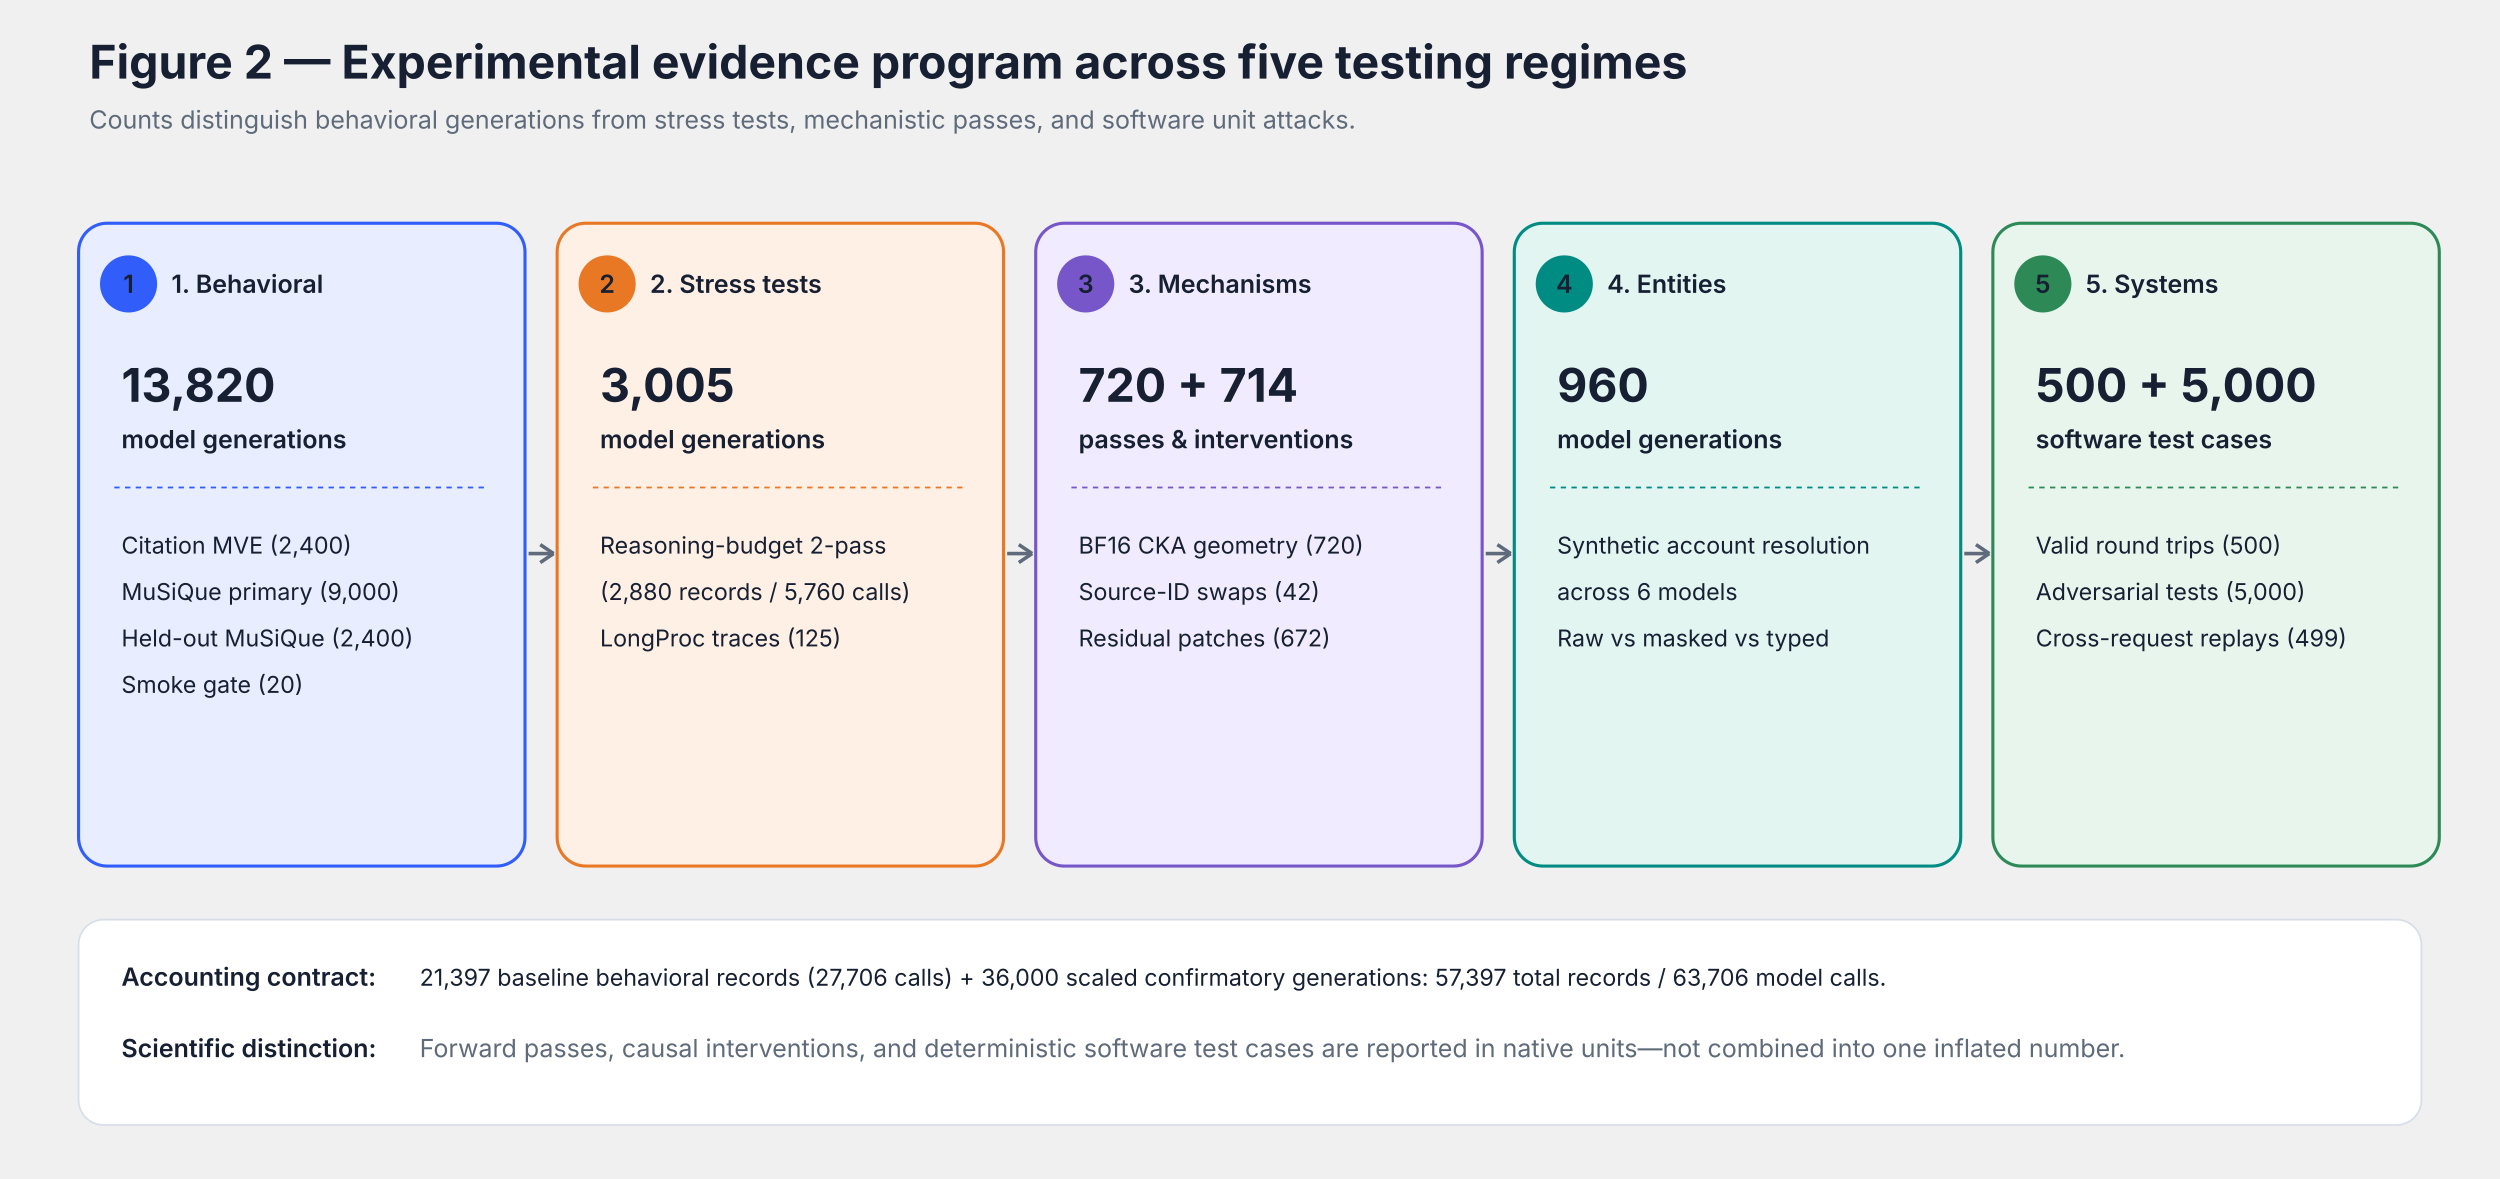
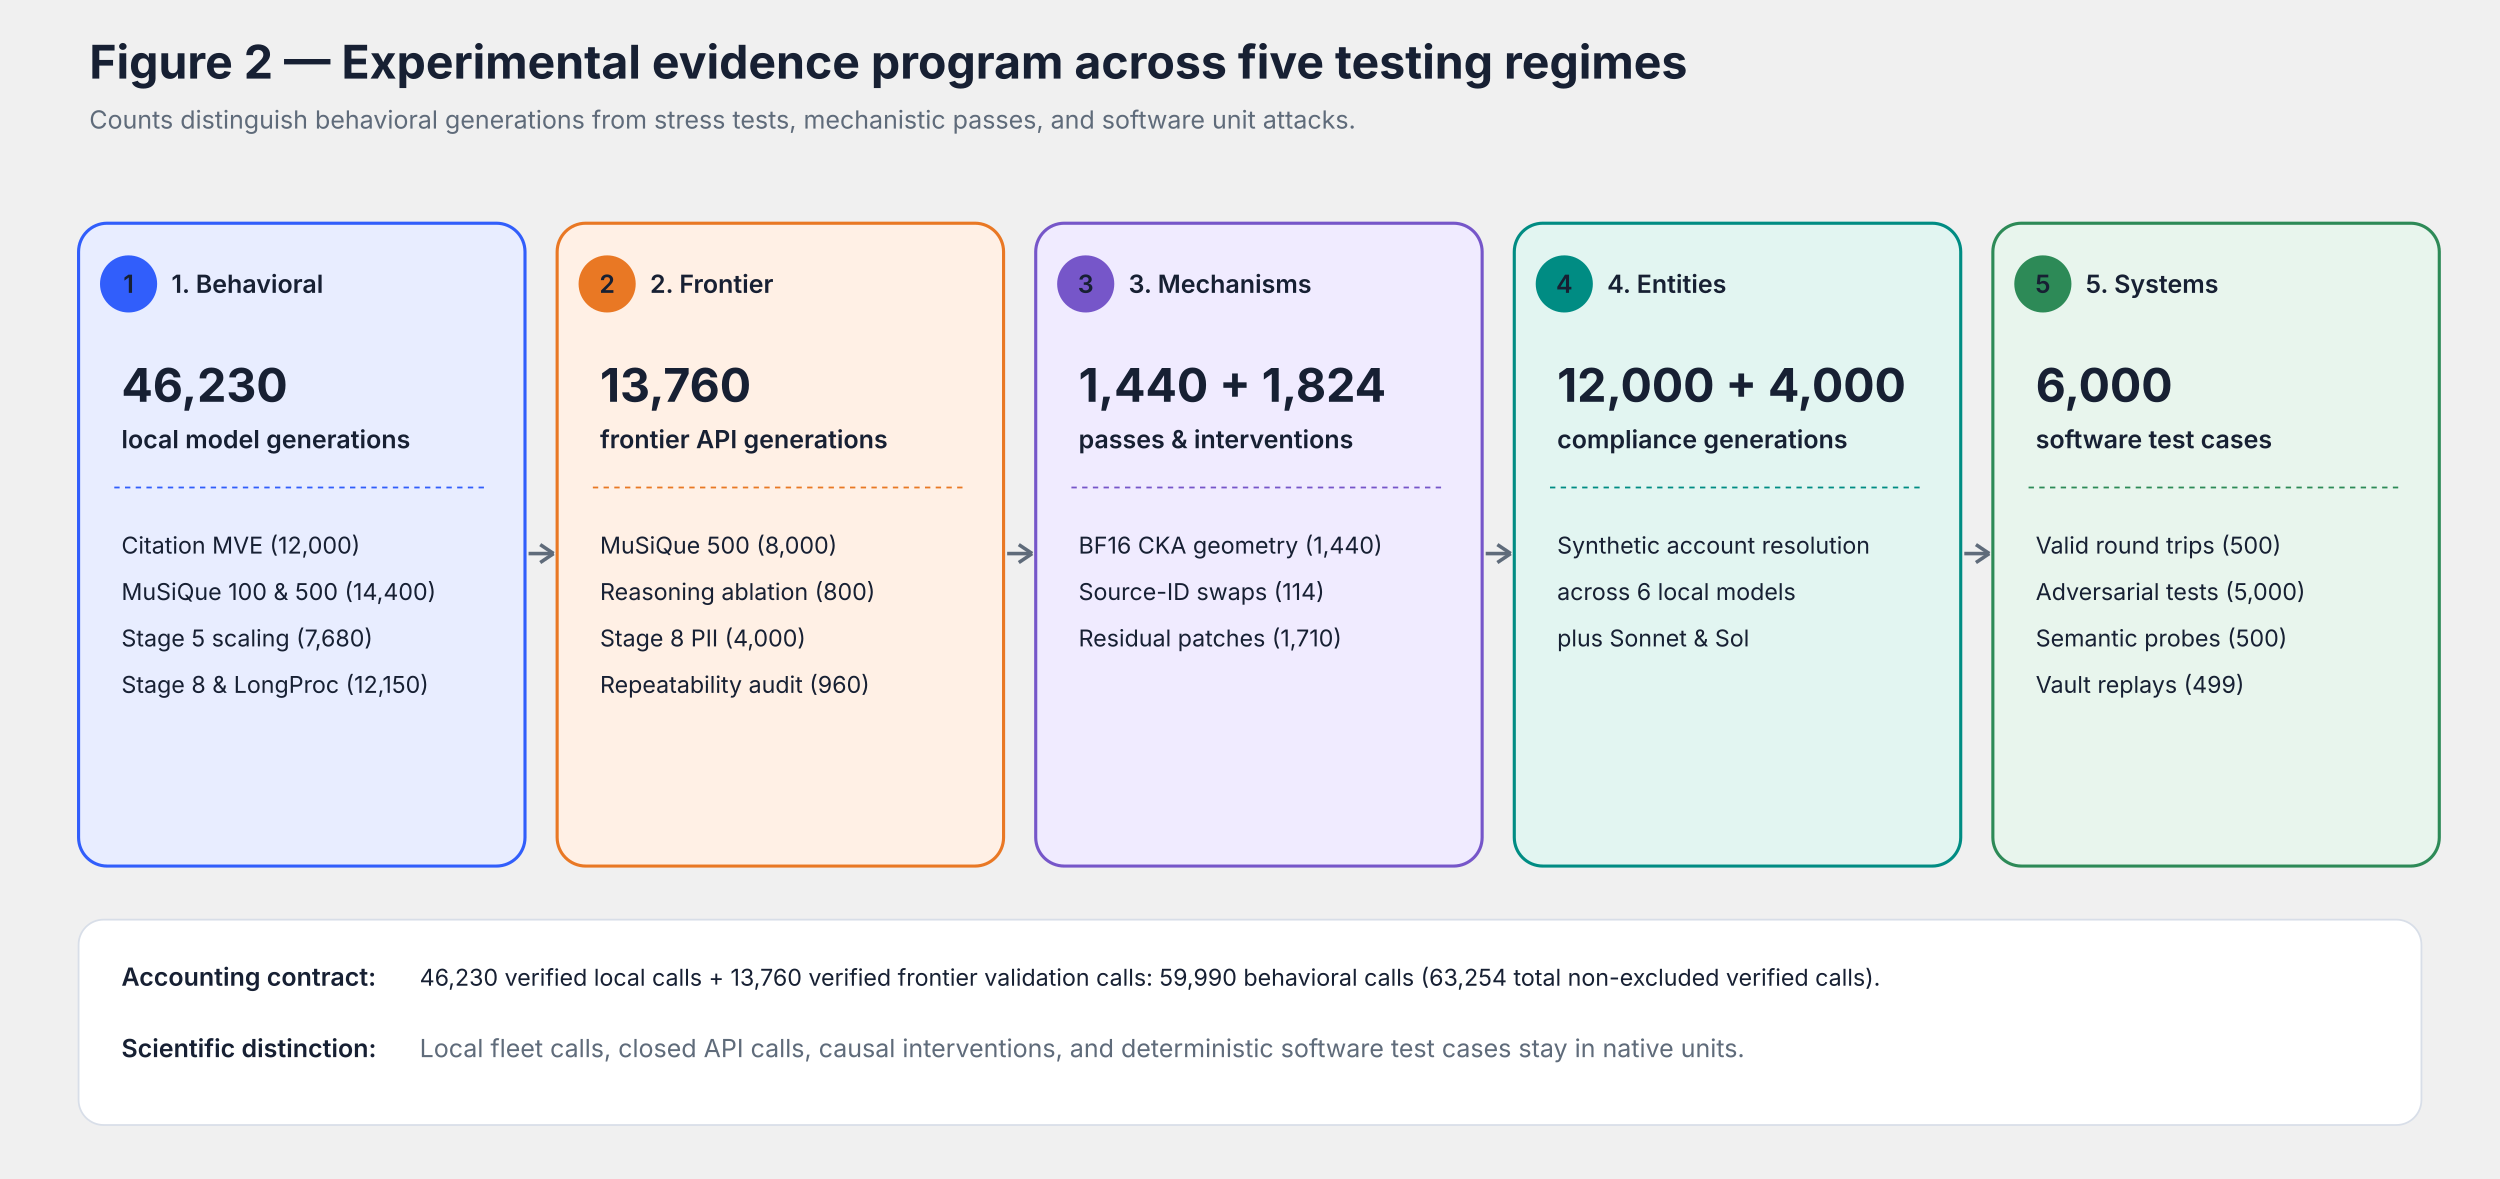
<svg xmlns="http://www.w3.org/2000/svg" viewBox="0 0 1400 660" role="img" aria-labelledby="title desc">
  <style>
text{font-family:Inter,ui-sans-serif,system-ui,-apple-system,BlinkMacSystemFont,'Segoe UI',sans-serif;fill:#172033}
.title{font-size:26px;font-weight:700}.subtitle{font-size:14px;fill:#5f6b7a}
.label{font-size:14px;font-weight:600}.body{font-size:13px}.small{font-size:12px;fill:#5f6b7a}
.mono{font-family:'SFMono-Regular',Consolas,'Liberation Mono',monospace;font-size:12.5px}
.axis{stroke:#aeb8c8;stroke-width:1}.grid{stroke:#e5e9f0;stroke-width:1}.zero{stroke:#172033;stroke-width:1.5}
</style>
  <text x="50" y="44" class="title" text-anchor="start">Figure 2 — Experimental evidence program across five testing regimes</text>
  <text x="50" y="72" class="subtitle" text-anchor="start">Counts distinguish behavioral generations from stress tests, mechanistic passes, and software unit attacks.</text>
  <rect x="44" y="125" width="250" height="360" rx="16" fill="#e8edff" stroke="#315efb" stroke-width="1.75" />
  <circle cx="72" cy="159" r="16" fill="#315efb" stroke="none" stroke-width="1" />
  <text x="72" y="164" class="label" text-anchor="middle" fill="#ffffff" font-weight="700">1</text>
  <text x="96" y="164" class="label" text-anchor="start" fill="#315efb" font-weight="700">1. Behavioral</text>
-   <text x="68" y="225" class="title" text-anchor="start" fill="#172033">13,820</text>
-   <text x="68" y="251" class="label" text-anchor="start" fill="#5f6b7a">model generations</text>
+   <text x="68" y="225" class="title" text-anchor="start" fill="#172033">46,230</text>
+   <text x="68" y="251" class="label" text-anchor="start" fill="#5f6b7a">local model generations</text>
  <line x1="64" y1="273" x2="274" y2="273" stroke="#315efb" stroke-width="1" stroke-dasharray="3,3" />
  <text x="68" y="310" class="body" text-anchor="start">
-     <tspan x="68" dy="0">Citation MVE (2,400)</tspan>
-     <tspan x="68" dy="26">MuSiQue primary (9,000)</tspan>
-     <tspan x="68" dy="26">Held-out MuSiQue (2,400)</tspan>
-     <tspan x="68" dy="26">Smoke gate (20)</tspan>
+     <tspan x="68" dy="0">Citation MVE (12,000)</tspan>
+     <tspan x="68" dy="26">MuSiQue 100 &amp; 500 (14,400)</tspan>
+     <tspan x="68" dy="26">Stage 5 scaling (7,680)</tspan>
+     <tspan x="68" dy="26">Stage 8 &amp; LongProc (12,150)</tspan>
  </text>
  <line x1="296" y1="310" x2="310" y2="310" stroke="#5f6b7a" stroke-width="2" />
  <line x1="310" y1="310" x2="302.53" y2="315.019" stroke="#5f6b7a" stroke-width="2" />
  <line x1="310" y1="310" x2="302.53" y2="304.981" stroke="#5f6b7a" stroke-width="2" />
  <rect x="312" y="125" width="250" height="360" rx="16" fill="#fff0e5" stroke="#e97824" stroke-width="1.75" />
  <circle cx="340" cy="159" r="16" fill="#e97824" stroke="none" stroke-width="1" />
  <text x="340" y="164" class="label" text-anchor="middle" fill="#ffffff" font-weight="700">2</text>
-   <text x="364" y="164" class="label" text-anchor="start" fill="#e97824" font-weight="700">2. Stress tests</text>
-   <text x="336" y="225" class="title" text-anchor="start" fill="#172033">3,005</text>
-   <text x="336" y="251" class="label" text-anchor="start" fill="#5f6b7a">model generations</text>
+   <text x="364" y="164" class="label" text-anchor="start" fill="#e97824" font-weight="700">2. Frontier</text>
+   <text x="336" y="225" class="title" text-anchor="start" fill="#172033">13,760</text>
+   <text x="336" y="251" class="label" text-anchor="start" fill="#5f6b7a">frontier API generations</text>
  <line x1="332" y1="273" x2="542" y2="273" stroke="#e97824" stroke-width="1" stroke-dasharray="3,3" />
  <text x="336" y="310" class="body" text-anchor="start">
-     <tspan x="336" dy="0">Reasoning-budget 2-pass</tspan>
-     <tspan x="336" dy="26">(2,880 records / 5,760 calls)</tspan>
-     <tspan x="336" dy="26">LongProc traces (125)</tspan>
+     <tspan x="336" dy="0">MuSiQue 500 (8,000)</tspan>
+     <tspan x="336" dy="26">Reasoning ablation (800)</tspan>
+     <tspan x="336" dy="26">Stage 8 PII (4,000)</tspan>
+     <tspan x="336" dy="26">Repeatability audit (960)</tspan>
  </text>
  <line x1="564" y1="310" x2="578" y2="310" stroke="#5f6b7a" stroke-width="2" />
  <line x1="578" y1="310" x2="570.53" y2="315.019" stroke="#5f6b7a" stroke-width="2" />
  <line x1="578" y1="310" x2="570.53" y2="304.981" stroke="#5f6b7a" stroke-width="2" />
  <rect x="580" y="125" width="250" height="360" rx="16" fill="#f0ebff" stroke="#7656c9" stroke-width="1.75" />
  <circle cx="608" cy="159" r="16" fill="#7656c9" stroke="none" stroke-width="1" />
  <text x="608" y="164" class="label" text-anchor="middle" fill="#ffffff" font-weight="700">3</text>
  <text x="632" y="164" class="label" text-anchor="start" fill="#7656c9" font-weight="700">3. Mechanisms</text>
-   <text x="604" y="225" class="title" text-anchor="start" fill="#172033">720 + 714</text>
+   <text x="604" y="225" class="title" text-anchor="start" fill="#172033">1,440 + 1,824</text>
  <text x="604" y="251" class="label" text-anchor="start" fill="#5f6b7a">passes &amp; interventions</text>
  <line x1="600" y1="273" x2="810" y2="273" stroke="#7656c9" stroke-width="1" stroke-dasharray="3,3" />
  <text x="604" y="310" class="body" text-anchor="start">
-     <tspan x="604" dy="0">BF16 CKA geometry (720)</tspan>
-     <tspan x="604" dy="26">Source-ID swaps (42)</tspan>
-     <tspan x="604" dy="26">Residual patches (672)</tspan>
+     <tspan x="604" dy="0">BF16 CKA geometry (1,440)</tspan>
+     <tspan x="604" dy="26">Source-ID swaps (114)</tspan>
+     <tspan x="604" dy="26">Residual patches (1,710)</tspan>
  </text>
  <line x1="832" y1="310" x2="846" y2="310" stroke="#5f6b7a" stroke-width="2" />
  <line x1="846" y1="310" x2="838.53" y2="315.019" stroke="#5f6b7a" stroke-width="2" />
  <line x1="846" y1="310" x2="838.53" y2="304.981" stroke="#5f6b7a" stroke-width="2" />
  <rect x="848" y="125" width="250" height="360" rx="16" fill="#e2f5f1" stroke="#008c83" stroke-width="1.75" />
  <circle cx="876" cy="159" r="16" fill="#008c83" stroke="none" stroke-width="1" />
  <text x="876" y="164" class="label" text-anchor="middle" fill="#ffffff" font-weight="700">4</text>
  <text x="900" y="164" class="label" text-anchor="start" fill="#008c83" font-weight="700">4. Entities</text>
-   <text x="872" y="225" class="title" text-anchor="start" fill="#172033">960</text>
-   <text x="872" y="251" class="label" text-anchor="start" fill="#5f6b7a">model generations</text>
+   <text x="872" y="225" class="title" text-anchor="start" fill="#172033">12,000 + 4,000</text>
+   <text x="872" y="251" class="label" text-anchor="start" fill="#5f6b7a">compliance generations</text>
  <line x1="868" y1="273" x2="1078" y2="273" stroke="#008c83" stroke-width="1" stroke-dasharray="3,3" />
  <text x="872" y="310" class="body" text-anchor="start">
    <tspan x="872" dy="0">Synthetic account resolution</tspan>
-     <tspan x="872" dy="26">across 6 models</tspan>
-     <tspan x="872" dy="26">Raw vs masked vs typed</tspan>
+     <tspan x="872" dy="26">across 6 local models</tspan>
+     <tspan x="872" dy="26">plus Sonnet &amp; Sol</tspan>
  </text>
  <line x1="1100" y1="310" x2="1114" y2="310" stroke="#5f6b7a" stroke-width="2" />
  <line x1="1114" y1="310" x2="1106.53" y2="315.019" stroke="#5f6b7a" stroke-width="2" />
  <line x1="1114" y1="310" x2="1106.53" y2="304.981" stroke="#5f6b7a" stroke-width="2" />
  <rect x="1116" y="125" width="250" height="360" rx="16" fill="#e8f5ed" stroke="#2d8a57" stroke-width="1.75" />
  <circle cx="1144" cy="159" r="16" fill="#2d8a57" stroke="none" stroke-width="1" />
  <text x="1144" y="164" class="label" text-anchor="middle" fill="#ffffff" font-weight="700">5</text>
  <text x="1168" y="164" class="label" text-anchor="start" fill="#2d8a57" font-weight="700">5. Systems</text>
-   <text x="1140" y="225" class="title" text-anchor="start" fill="#172033">500 + 5,000</text>
+   <text x="1140" y="225" class="title" text-anchor="start" fill="#172033">6,000</text>
  <text x="1140" y="251" class="label" text-anchor="start" fill="#5f6b7a">software test cases</text>
  <line x1="1136" y1="273" x2="1346" y2="273" stroke="#2d8a57" stroke-width="1" stroke-dasharray="3,3" />
  <text x="1140" y="310" class="body" text-anchor="start">
    <tspan x="1140" dy="0">Valid round trips (500)</tspan>
    <tspan x="1140" dy="26">Adversarial tests (5,000)</tspan>
-     <tspan x="1140" dy="26">Cross-request replays (499)</tspan>
+     <tspan x="1140" dy="26">Semantic probes (500)</tspan>
+     <tspan x="1140" dy="26">Vault replays (499)</tspan>
  </text>
  <rect x="44" y="515" width="1312" height="115" rx="14" fill="#ffffff" stroke="#d8dee8" stroke-width="1" />
  <text x="68" y="552" class="label" text-anchor="start" fill="#172033" font-weight="700">Accounting contract:</text>
-   <text x="235" y="552" class="body" text-anchor="start">21,397 baseline behavioral records (27,706 calls) + 36,000 scaled confirmatory generations: 57,397 total records / 63,706 model calls.</text>
+   <text x="235" y="552" class="body" text-anchor="start">46,230 verified local calls + 13,760 verified frontier validation calls: 59,990 behavioral calls (63,254 total non-excluded verified calls).</text>
  <text x="68" y="592" class="label" text-anchor="start" fill="#172033" font-weight="700">Scientific distinction:</text>
-   <text x="235" y="592" class="subtitle" text-anchor="start">Forward passes, causal interventions, and deterministic software test cases are reported in native units—not combined into one inflated number.</text>
+   <text x="235" y="592" class="subtitle" text-anchor="start">Local fleet calls, closed API calls, causal interventions, and deterministic software test cases stay in native units.</text>
</svg>
